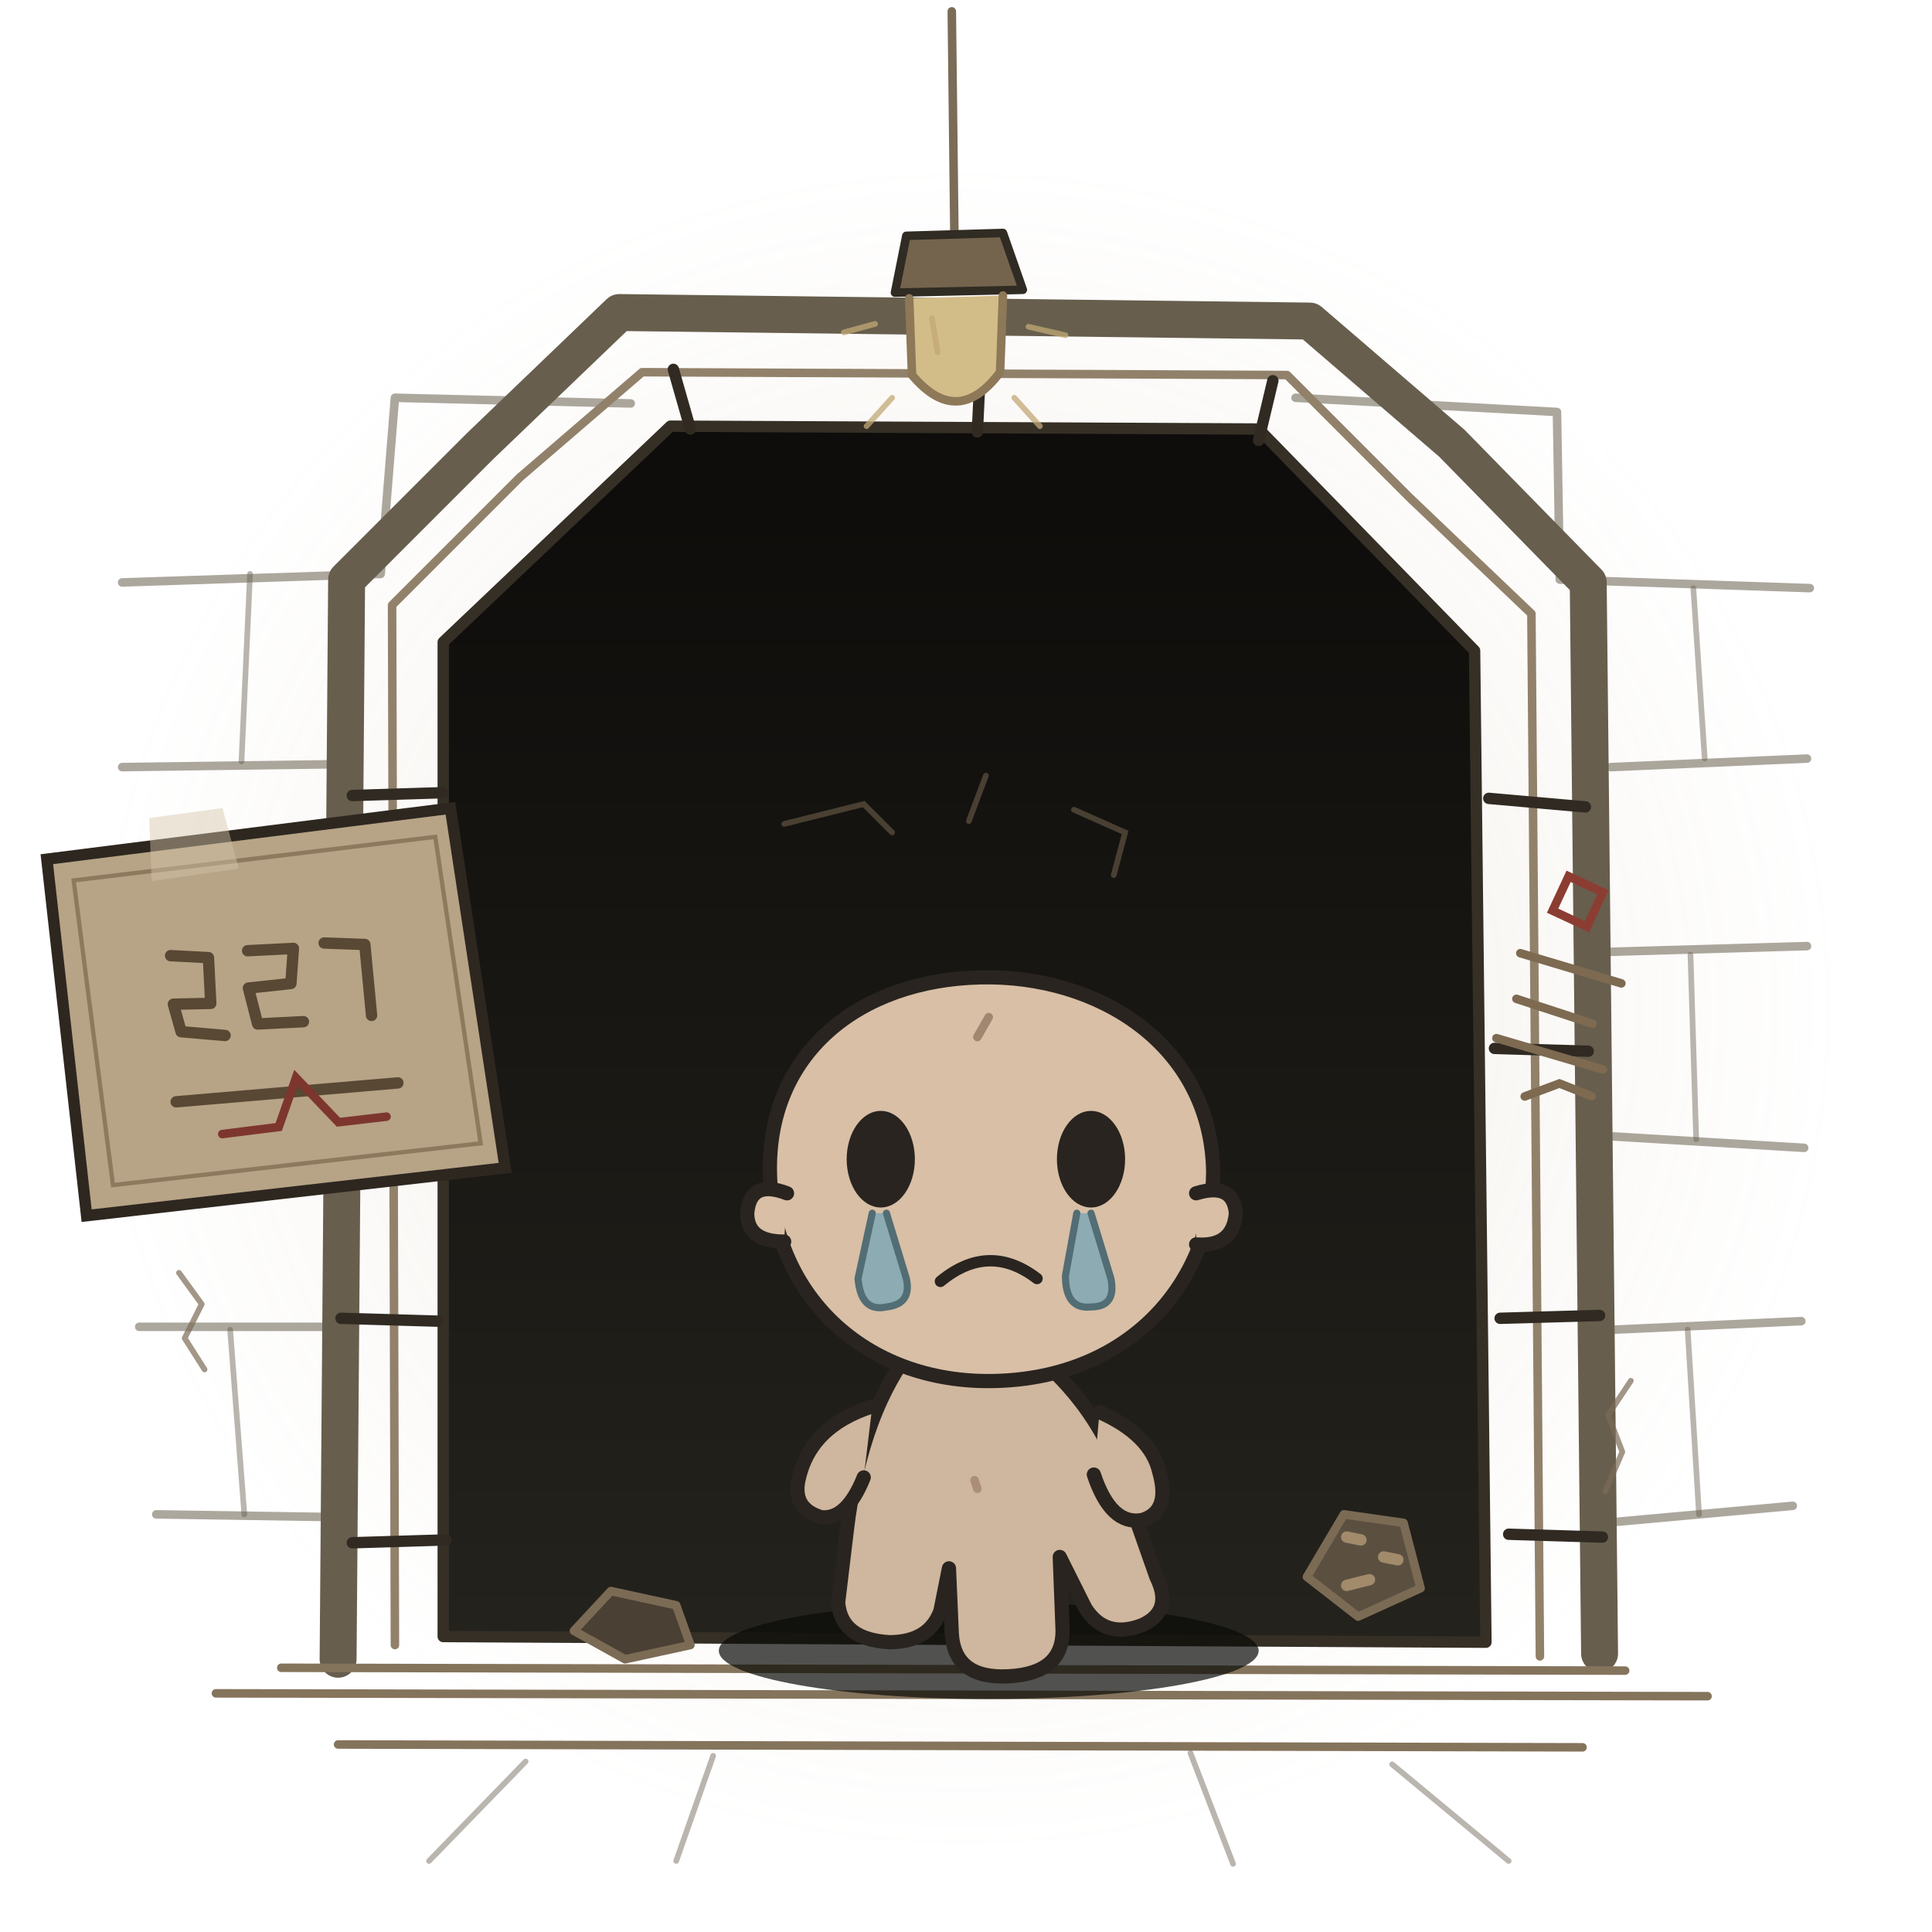
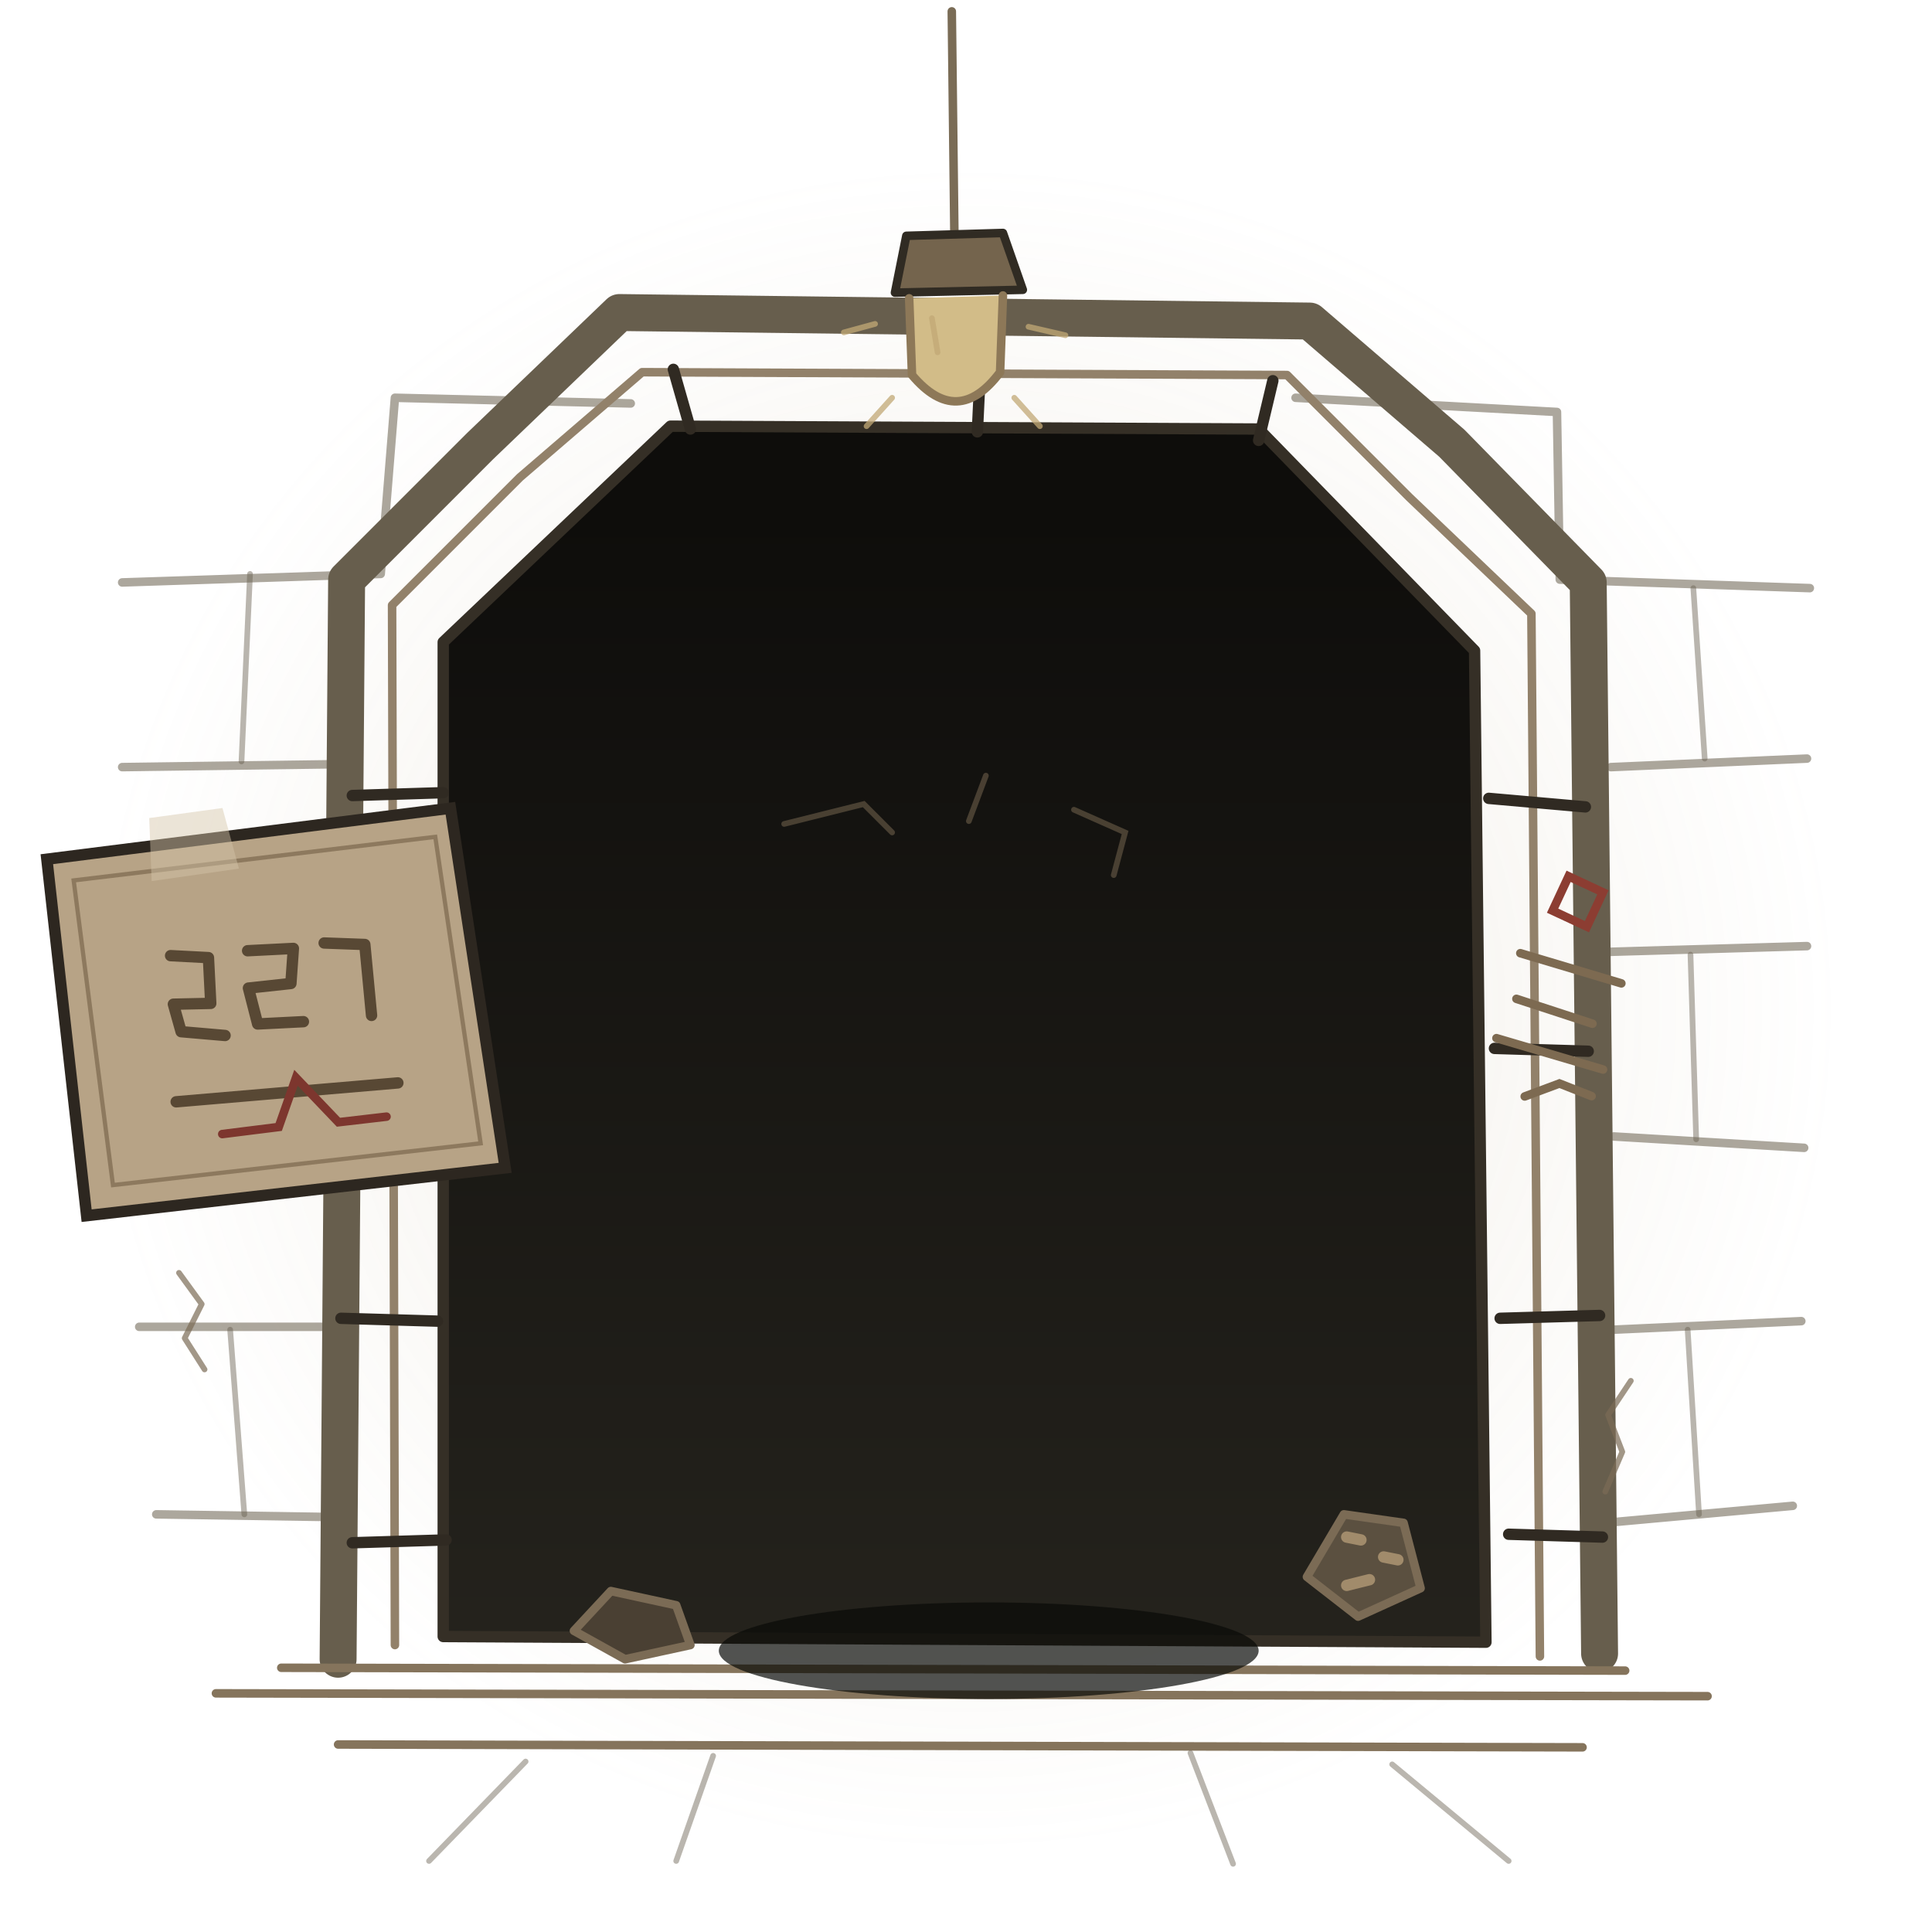
<svg xmlns="http://www.w3.org/2000/svg" viewBox="0 0 680 680" fill="none">
  <defs>
    <radialGradient id="light">
      <stop stop-color="#b6a078" stop-opacity=".2" />
      <stop offset="1" stop-color="#b6a078" stop-opacity="0" />
    </radialGradient>
    <linearGradient id="door" x1="340" y1="180" x2="340" y2="590" gradientUnits="userSpaceOnUse">
      <stop stop-color="#0e0d0b" />
      <stop offset="1" stop-color="#25231d" />
    </linearGradient>
  </defs>
  <ellipse cx="340" cy="355" rx="310" ry="300" fill="url(#light)" />
  <g stroke="#675e4d" stroke-linecap="round" stroke-linejoin="round">
    <path d="M43 205 134 202 139 140 222 142M456 140 548 145 549 204 637 207M43 270 117 269M567 270 636 267M45 334 115 337M567 335 636 333M47 403 114 399M568 400 635 404M49 467 114 467M568 468 634 465M55 533 120 534M565 536 631 530" stroke-width="3" opacity=".55" />
    <path d="m88 202-3 66m-5 70 3 65m-2 65 5 65m510-326 4 60m-5 69 2 65m-3 67 4 65" stroke-width="2" opacity=".45" />
    <path d="M119 584 122 204 169 157 218 110 461 113 511 156 559 205 563 582" stroke-width="13" />
    <path d="m139 579-1-366 45-45 43-37 227 1 43 43 43 41 3 367" stroke="#92816a" stroke-width="3" />
    <path d="M156 576 156 226 236 150 443 151 519 229 523 578Z" fill="url(#door)" stroke="#352f26" stroke-width="4" />
    <path d="m124 280 32-1m-35 91 34-2m-35 96 34 1m-30 78 33-1m367-261 34 3m-32 85 33 1m-31 94 35-1m-32 77 33 1m-327-411 6 21m102-20-1 21m104-18-5 21" stroke="#302a22" stroke-width="4" />
    <path d="m99 587 473 1m-496 8 525 1m-482 17 438 1" stroke="#85745c" stroke-width="3" />
    <path d="m185 620-34 35m339-34 41 34m-280-37-13 37m181-38 15 39" stroke-width="2" opacity=".45" />
  </g>
  <g stroke="#302b23" stroke-linecap="round" stroke-linejoin="round">
    <path d="m335 4 1 86" stroke="#7a6c56" stroke-width="3" />
    <path d="m319 83 34-1 7 20-45 1Z" fill="#74644d" stroke-width="3" />
    <path d="m320 105 1 27q16 19 31-1l1-27" fill="#d2bc88" stroke="#8d7858" stroke-width="3" />
    <path d="m328 112 2 12m-22-10-11 3m65-2 13 3m-61 22-9 10m52-10 9 10" stroke="#c1a875" stroke-width="2" opacity=".75" />
  </g>
  <g transform="rotate(-10 116 360)">
    <path d="m28 286 143 7-3 128-148-9Z" fill="#b7a386" stroke="#2d2720" stroke-width="4" />
    <path d="m36 295 128 7-3 109-130-8Z" stroke="#8d795e" stroke-width="1.5" />
    <path d="m66 278 26 1 2 22-31-1Z" fill="#d5c7a9" fill-opacity=".45" />
    <path d="m65 327 13 3-2 16-13-2 1 10 15 4m13-28 16 2-3 12-15-1 1 13 16 2m12-26 14 3-2 25m-73 18 78 7" stroke="#584834" stroke-width="4" stroke-linecap="round" stroke-linejoin="round" />
    <path d="m72 392 20 1 9-16 12 18 17 1" stroke="#7d362e" stroke-width="3" stroke-linecap="round" />
  </g>
  <ellipse cx="348" cy="581" rx="95" ry="17" fill="#090a08" fill-opacity=".7" />
-   <g stroke="#29241f" stroke-width="5" stroke-linecap="round" stroke-linejoin="round">
-     <path d="M323 472q-20 24-25 67l-3 25q1 13 18 14 14 0 18-11l3-15 1 23q1 16 20 15 19-1 19-16l-1-26 9 18q7 11 20 6 11-5 5-17l-13-37q-8-22-27-39" fill="#cfb69e" />
-     <path d="M307 495q-22 7-26 26-2 10 8 13 9 1 15-14m83-23q18 8 21 21 4 14-6 17-11 2-17-16" fill="#cfb69e" />
-     <path d="M271 413c-1-42 31-68 74-69 42-1 81 24 82 68 0 37-27 72-75 74-46 2-80-29-81-73Z" fill="#d8bfa6" />
-     <path d="M277 420q-13-5-14 7 0 10 13 10m145-17q13-4 14 7-1 12-14 11" fill="#d8bfa6" />
-     <ellipse cx="310" cy="408" rx="12" ry="17" fill="#29241f" stroke="none" />
-     <ellipse cx="384" cy="408" rx="12" ry="17" fill="#29241f" stroke="none" />
-     <path d="m331 451q17-14 34-1" stroke-width="4" />
-     <path d="m307 427-5 23q1 12 10 10 9-1 7-10l-7-23m67 0-4 22q0 12 9 11 9 0 7-10l-7-23" fill="#8cabb2" stroke="#526d74" stroke-width="2.5" />
-     <path d="m344 365 4-7" stroke="#a18770" stroke-width="3" />
-     <path d="m343 521 1 3" stroke="#ab8e76" stroke-width="3" />
-   </g>
  <g stroke="#7b6b55" stroke-linecap="round" stroke-linejoin="round">
    <path d="m460 555 13-22 21 3 6 23-22 10Z" fill="#5b5040" stroke-width="3" />
    <path d="m474 541 5 1m8 6 5 1m-18 9 8-2" stroke="#a18b6b" stroke-width="4" />
    <path d="m202 574 13-14 23 5 5 14-23 5Z" fill="#4a4033" stroke-width="3" />
    <path d="m574 486-8 12 5 13-6 14m-502-77 8 11-6 12 7 11" stroke-width="2" opacity=".7" />
  </g>
  <g transform="rotate(12 554 362)" stroke="#7d6a51" stroke-width="3" stroke-linecap="round">
    <path d="m530 340 37 3m-35 13 28 3m-32 12 39 3m-25 15 11-7 12 2" />
    <path d="m541 310 13 3-3 13-13-3Z" stroke="#8c3d32" />
  </g>
  <path d="m276 290 28-7 10 10m64-8 18 8-4 15m-45-35-6 16" stroke="#74644e" stroke-width="2" stroke-linecap="round" opacity=".55" />
</svg>
